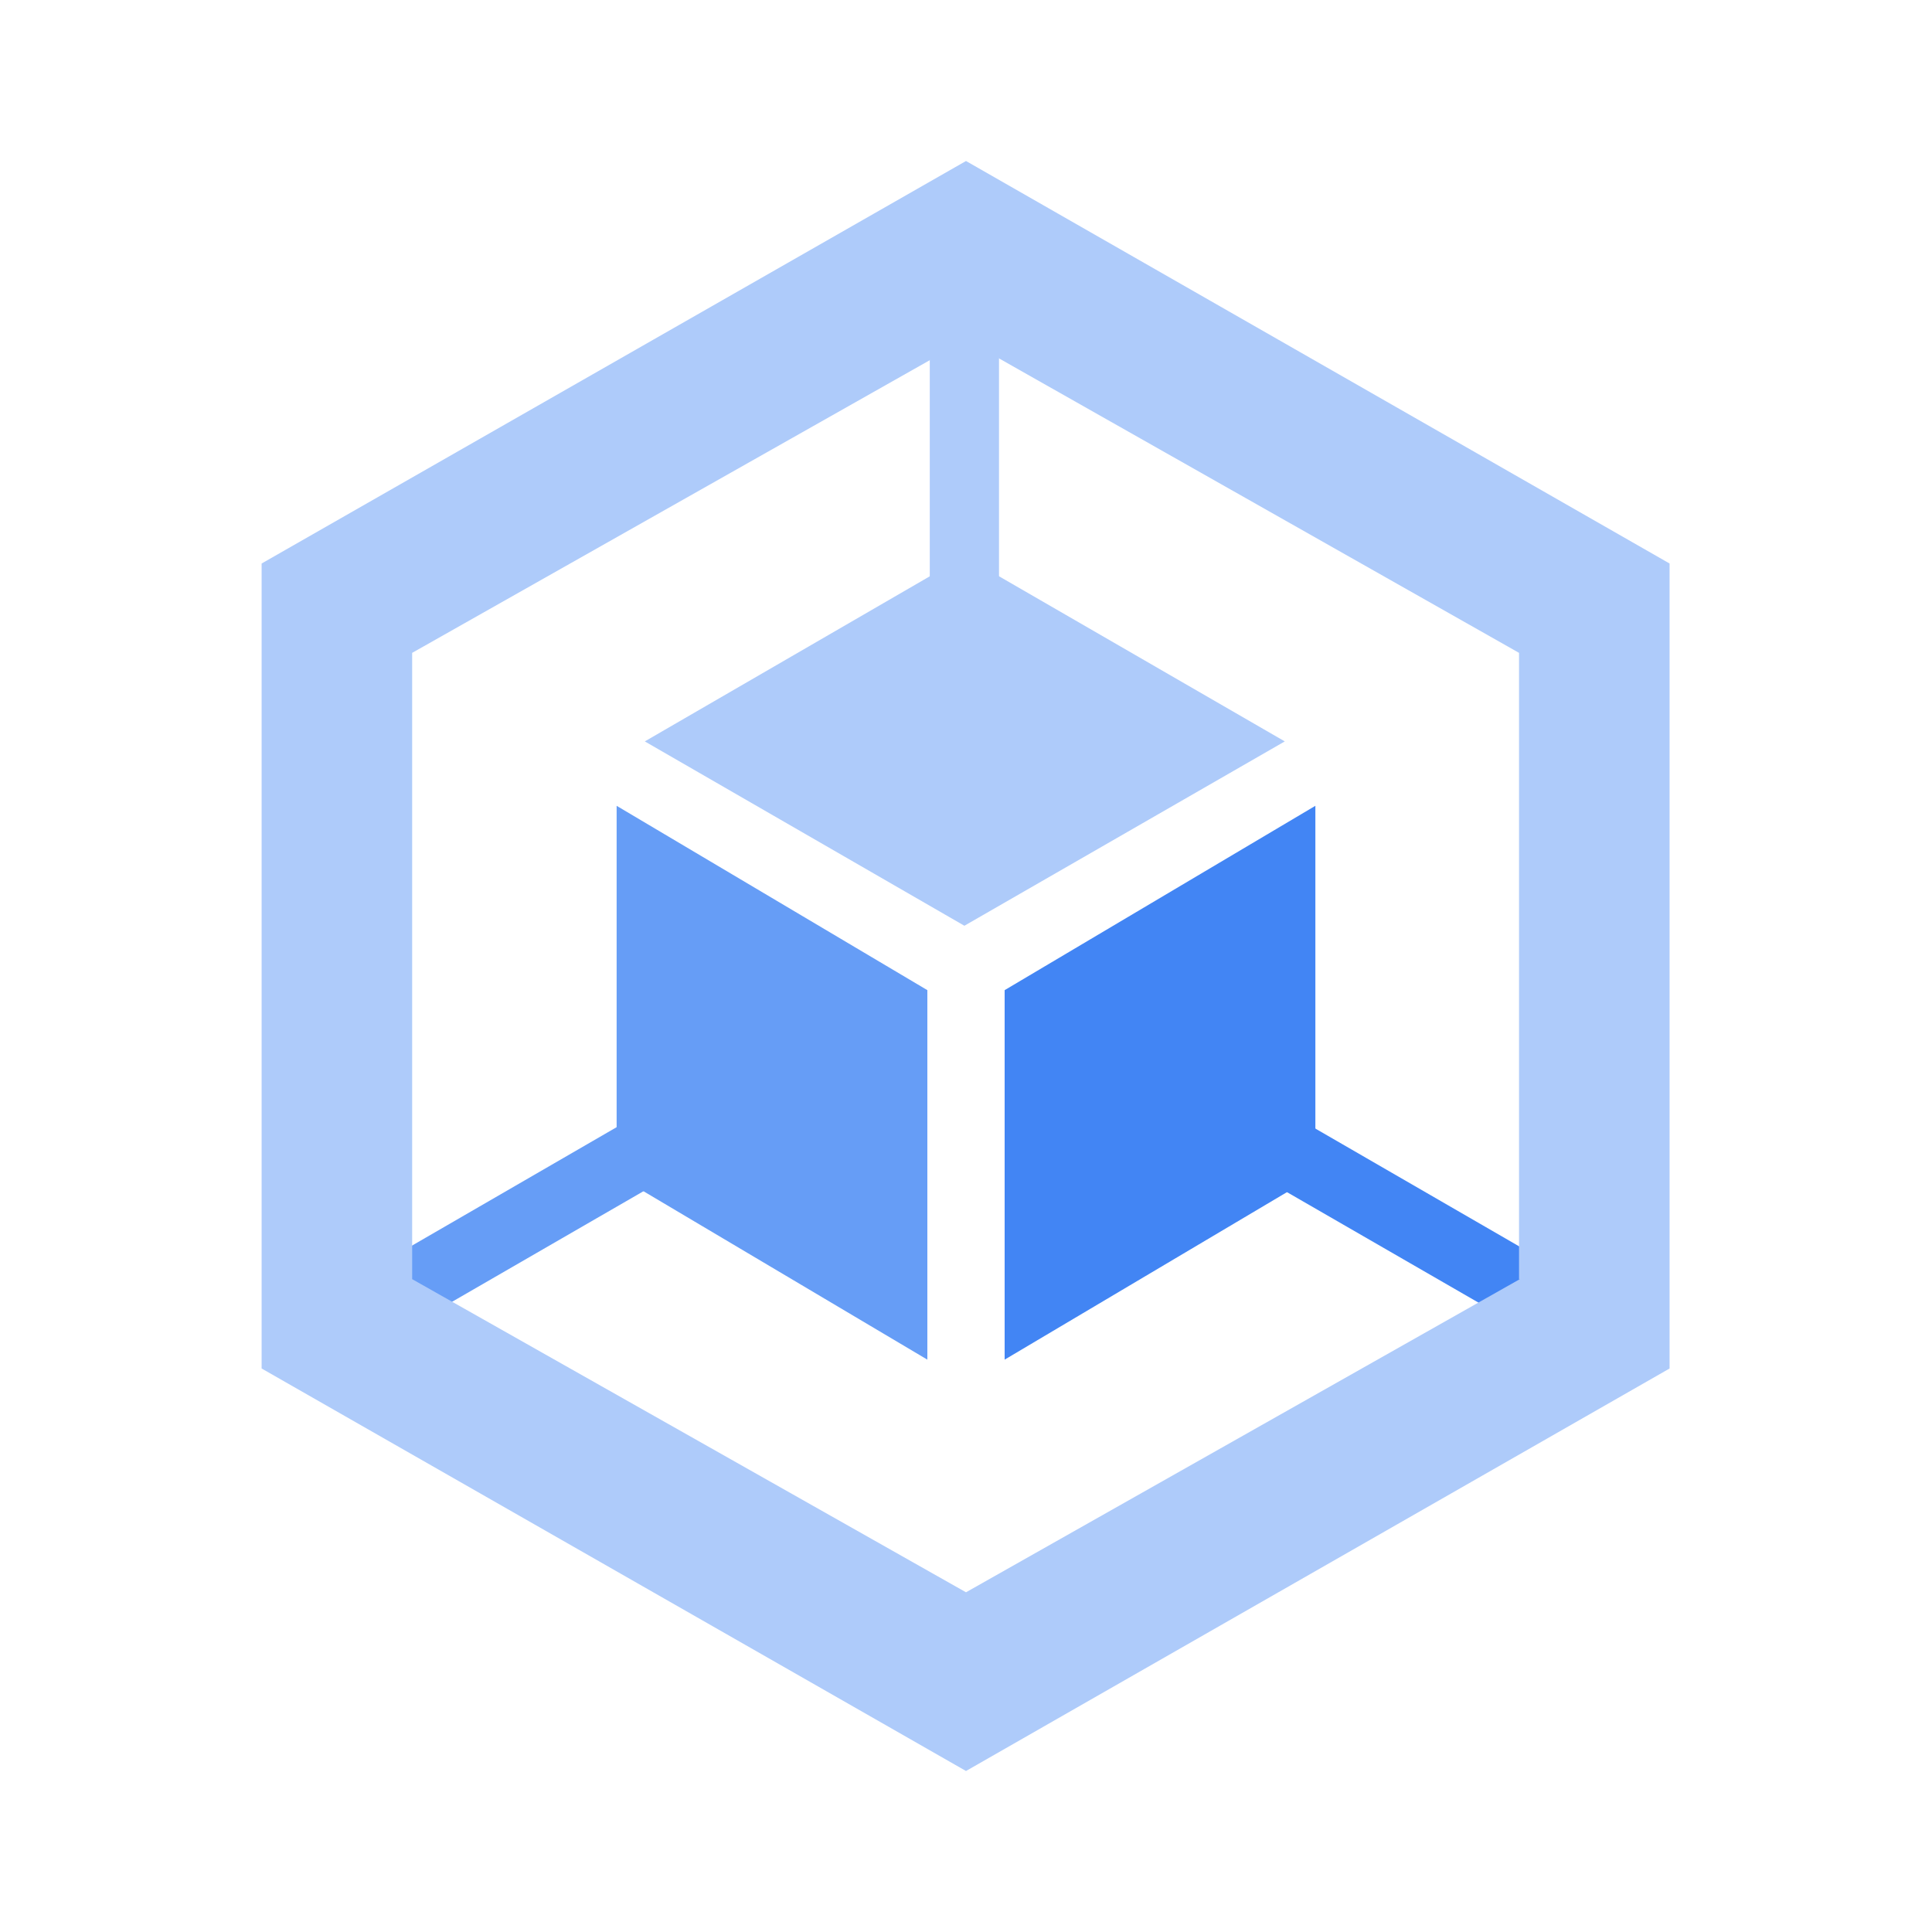
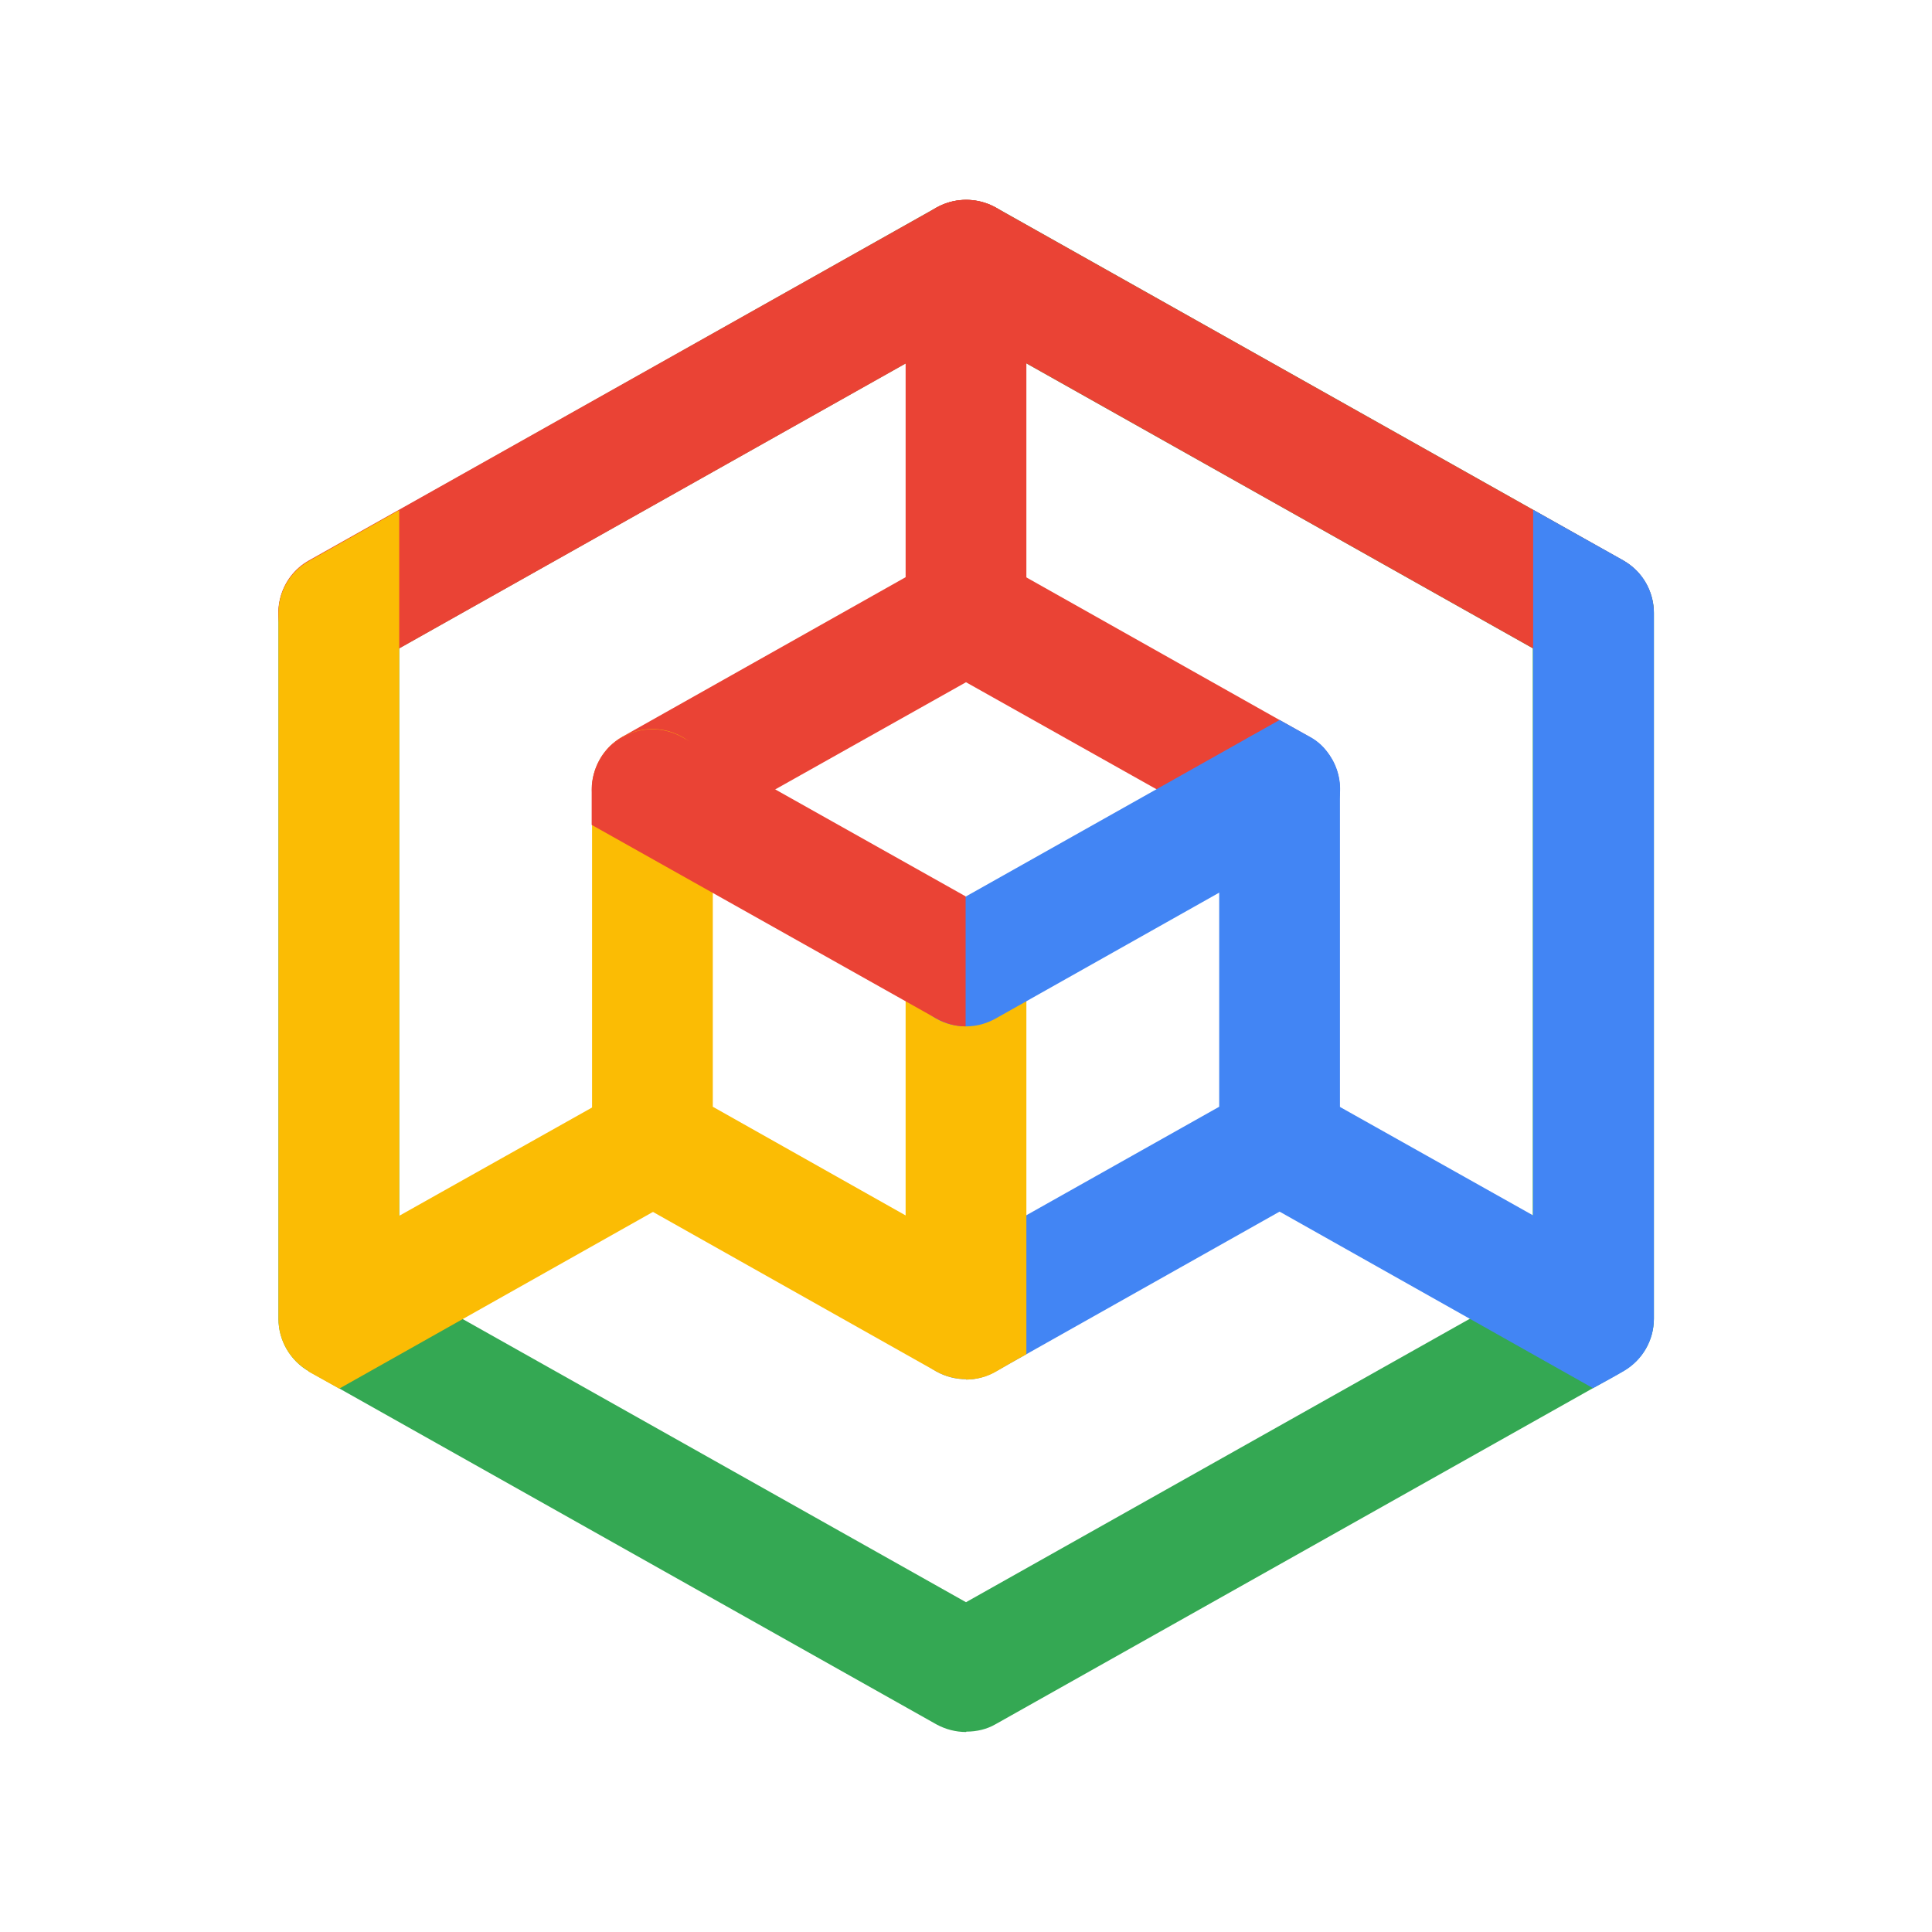
- <svg xmlns="http://www.w3.org/2000/svg" width="1em" height="1em" viewBox="0 0 24 24">
-   <path fill="#4285f4" fill-rule="evenodd" d="m14.68 13.06l4.55 2.63v.99l-4.94-2.85z" />
-   <path fill="#669df6" fill-rule="evenodd" d="m9.98 13.65l-5.21 3.01l-.32-.8l5.08-2.94z" />
-   <path fill="#aecbfa" d="M11.55 3.29h.86v5.78h-.86z" />
-   <path fill="#aecbfa" fill-rule="evenodd" d="M3.25 7v10L12 22l8.74-5V7L12 2Zm15.63 8.89L12 19.78l-6.88-3.89V8.11L12 4.22l6.87 3.89v7.78Z" />
-   <path fill="#aecbfa" fill-rule="evenodd" d="m11.98 11.5l3.98-2.29l-3.98-2.3l-3.97 2.3z" />
-   <path fill="#669df6" fill-rule="evenodd" d="m11.52 12.3l-3.86-2.29v4.59l3.86 2.29z" />
-   <path fill="#4285f4" fill-rule="evenodd" d="M12.48 12.3v4.59l3.86-2.29v-4.59z" />
+ <svg xmlns="http://www.w3.org/2000/svg" id="standard_product_icon" version="1.1" viewBox="0 0 512 512">
+   <defs>
+     <style>
+       .st0 {
+         fill: none;
+       }
+ 
+       .st1 {
+         fill: #4285f4;
+       }
+ 
+       .st2 {
+         fill: #34a853;
+       }
+ 
+       .st3 {
+         fill: #fbbc04;
+       }
+ 
+       .st4 {
+         fill: #ea4335;
+       }
+     </style>
+   </defs>
+   <g id="bounding_box">
+     <rect class="st0" width="512" height="512" />
+   </g>
+   <g id="art">
+     <path class="st2" d="M256,459c-2.7,0-5.4-.7-7.8-2l-166.2-93.5c-5-2.8-8.2-8.2-8.2-14v-187c0-5.8,3.1-11.1,8.2-13.9L248.2,55c4.9-2.7,10.8-2.7,15.7,0l166.2,93.5c5,2.8,8.2,8.2,8.2,13.9v187c0,5.8-3.1,11.1-8.2,14l-166.2,93.5c-2.4,1.4-5.1,2-7.8,2h0ZM105.8,340.1l150.2,84.5,150.2-84.5v-168.3l-150.2-84.5-150.2,84.5v168.3ZM422.2,349.5h0Z" />
+     <path class="st4" d="M89.8,178.5c-5.6,0-11-2.9-14-8.2-4.3-7.7-1.6-17.5,6.1-21.8L248.2,55c7.7-4.3,17.5-1.6,21.8,6.1,4.3,7.7,1.6,17.5-6.1,21.8l-166.2,93.5c-2.5,1.4-5.2,2.1-7.8,2.1h0Z" />
+     <path class="st4" d="M422.2,178.5c-2.7,0-5.4-.7-7.8-2.1l-166.2-93.5c-7.7-4.3-10.4-14.1-6.1-21.8,4.3-7.7,14.1-10.4,21.8-6.1l166.2,93.5c7.7,4.3,10.4,14.1,6.1,21.8-2.9,5.2-8.4,8.2-14,8.2h0Z" />
+     <path class="st4" d="M256,178.5c-8.8,0-16-7.2-16-16v-93.5c0-8.8,7.2-16,16-16s16,7.2,16,16v93.5c0,8.8-7.2,16-16,16Z" />
+     <path class="st3" d="M81.7,363.3c-4.9-2.9-7.9-8.1-7.9-13.8v-187c0-6,3.3-11.2,8.2-13.9,2.3-1.3,23.8-13.4,23.8-13.4v187l59.3-33.3c7.7-4.3,17.5-1.6,21.8,6.1,4.3,7.7,1.6,17.5-6.1,21.8l-90.9,51.2s-5.6-3.1-8.1-4.5h0Z" />
+     <path class="st1" d="M422.2,367.9l-90.9-51.2c-7.7-4.3-10.4-14.1-6.1-21.8s14.1-10.4,21.8-6.1l59.3,33.3v-187s21.5,12.1,23.9,13.4c.8.5,1.6,1,2.3,1.6,3.6,2.9,5.8,7.4,5.8,12.4v187c0,5.7-3,10.9-7.9,13.8-2.5,1.5-8.1,4.5-8.1,4.5h0Z" />
+     <path class="st4" d="M339.1,225.2c-2.7,0-5.4-.7-7.8-2.1l-75.3-42.3-75.3,42.3c-7.7,4.3-17.5,1.6-21.8-6.1-4.3-7.7-1.6-17.5,6.1-21.8l83.1-46.8c4.9-2.7,10.8-2.7,15.7,0l83.1,46.8c7.7,4.3,10.4,14.1,6.1,21.8-2.9,5.2-8.4,8.2-14,8.2h0Z" />
+     <path class="st1" d="M256,365.5c-5.6,0-11-2.9-14-8.2-4.3-7.7-1.6-17.5,6.1-21.8l75-42.2v-84.1c0-8.8,7.2-16,16-16s16,7.2,16,16v93.5c0,5.8-3.1,11.1-8.2,14l-83.1,46.8c-2.5,1.4-5.2,2.1-7.8,2.1h0Z" />
+     <path class="st3" d="M256,365.5c-2.7,0-5.4-.7-7.8-2l-83.1-46.8c-5-2.8-8.2-8.2-8.2-14v-93.5c0-8.8,7.2-16,16-16s16,7.2,16,16v84.1l51.1,28.8v-66.1c0-8.8,7.2-16,16-16s16,7.2,16,16v102.9s-3,1.6-7.9,4.5c-2.5,1.5-5.3,2.2-8.1,2.2h0Z" />
+     <path class="st1" d="M256,272c-5.6,0-11-2.9-14-8.2-4.3-7.7-1.6-17.5,6.1-21.8l91-51.2,7.9,4.4c2.1,1.1,4.2,2.8,6.1,6.1,4.3,7.7,1.6,17.5-6.1,21.8l-83.1,46.8c-2.5,1.4-5.2,2.1-7.8,2.1h0Z" />
+     <path class="st4" d="M256,237.6l-75.3-42.3c-7.7-4.3-17.5-1.6-21.8,6.1-1.4,2.5-2.1,5.2-2.1,7.8v9.4l91.3,51.3c2.5,1.4,5.2,2.1,7.8,2.1h0v-34.4h0Z" />
+   </g>
</svg>
